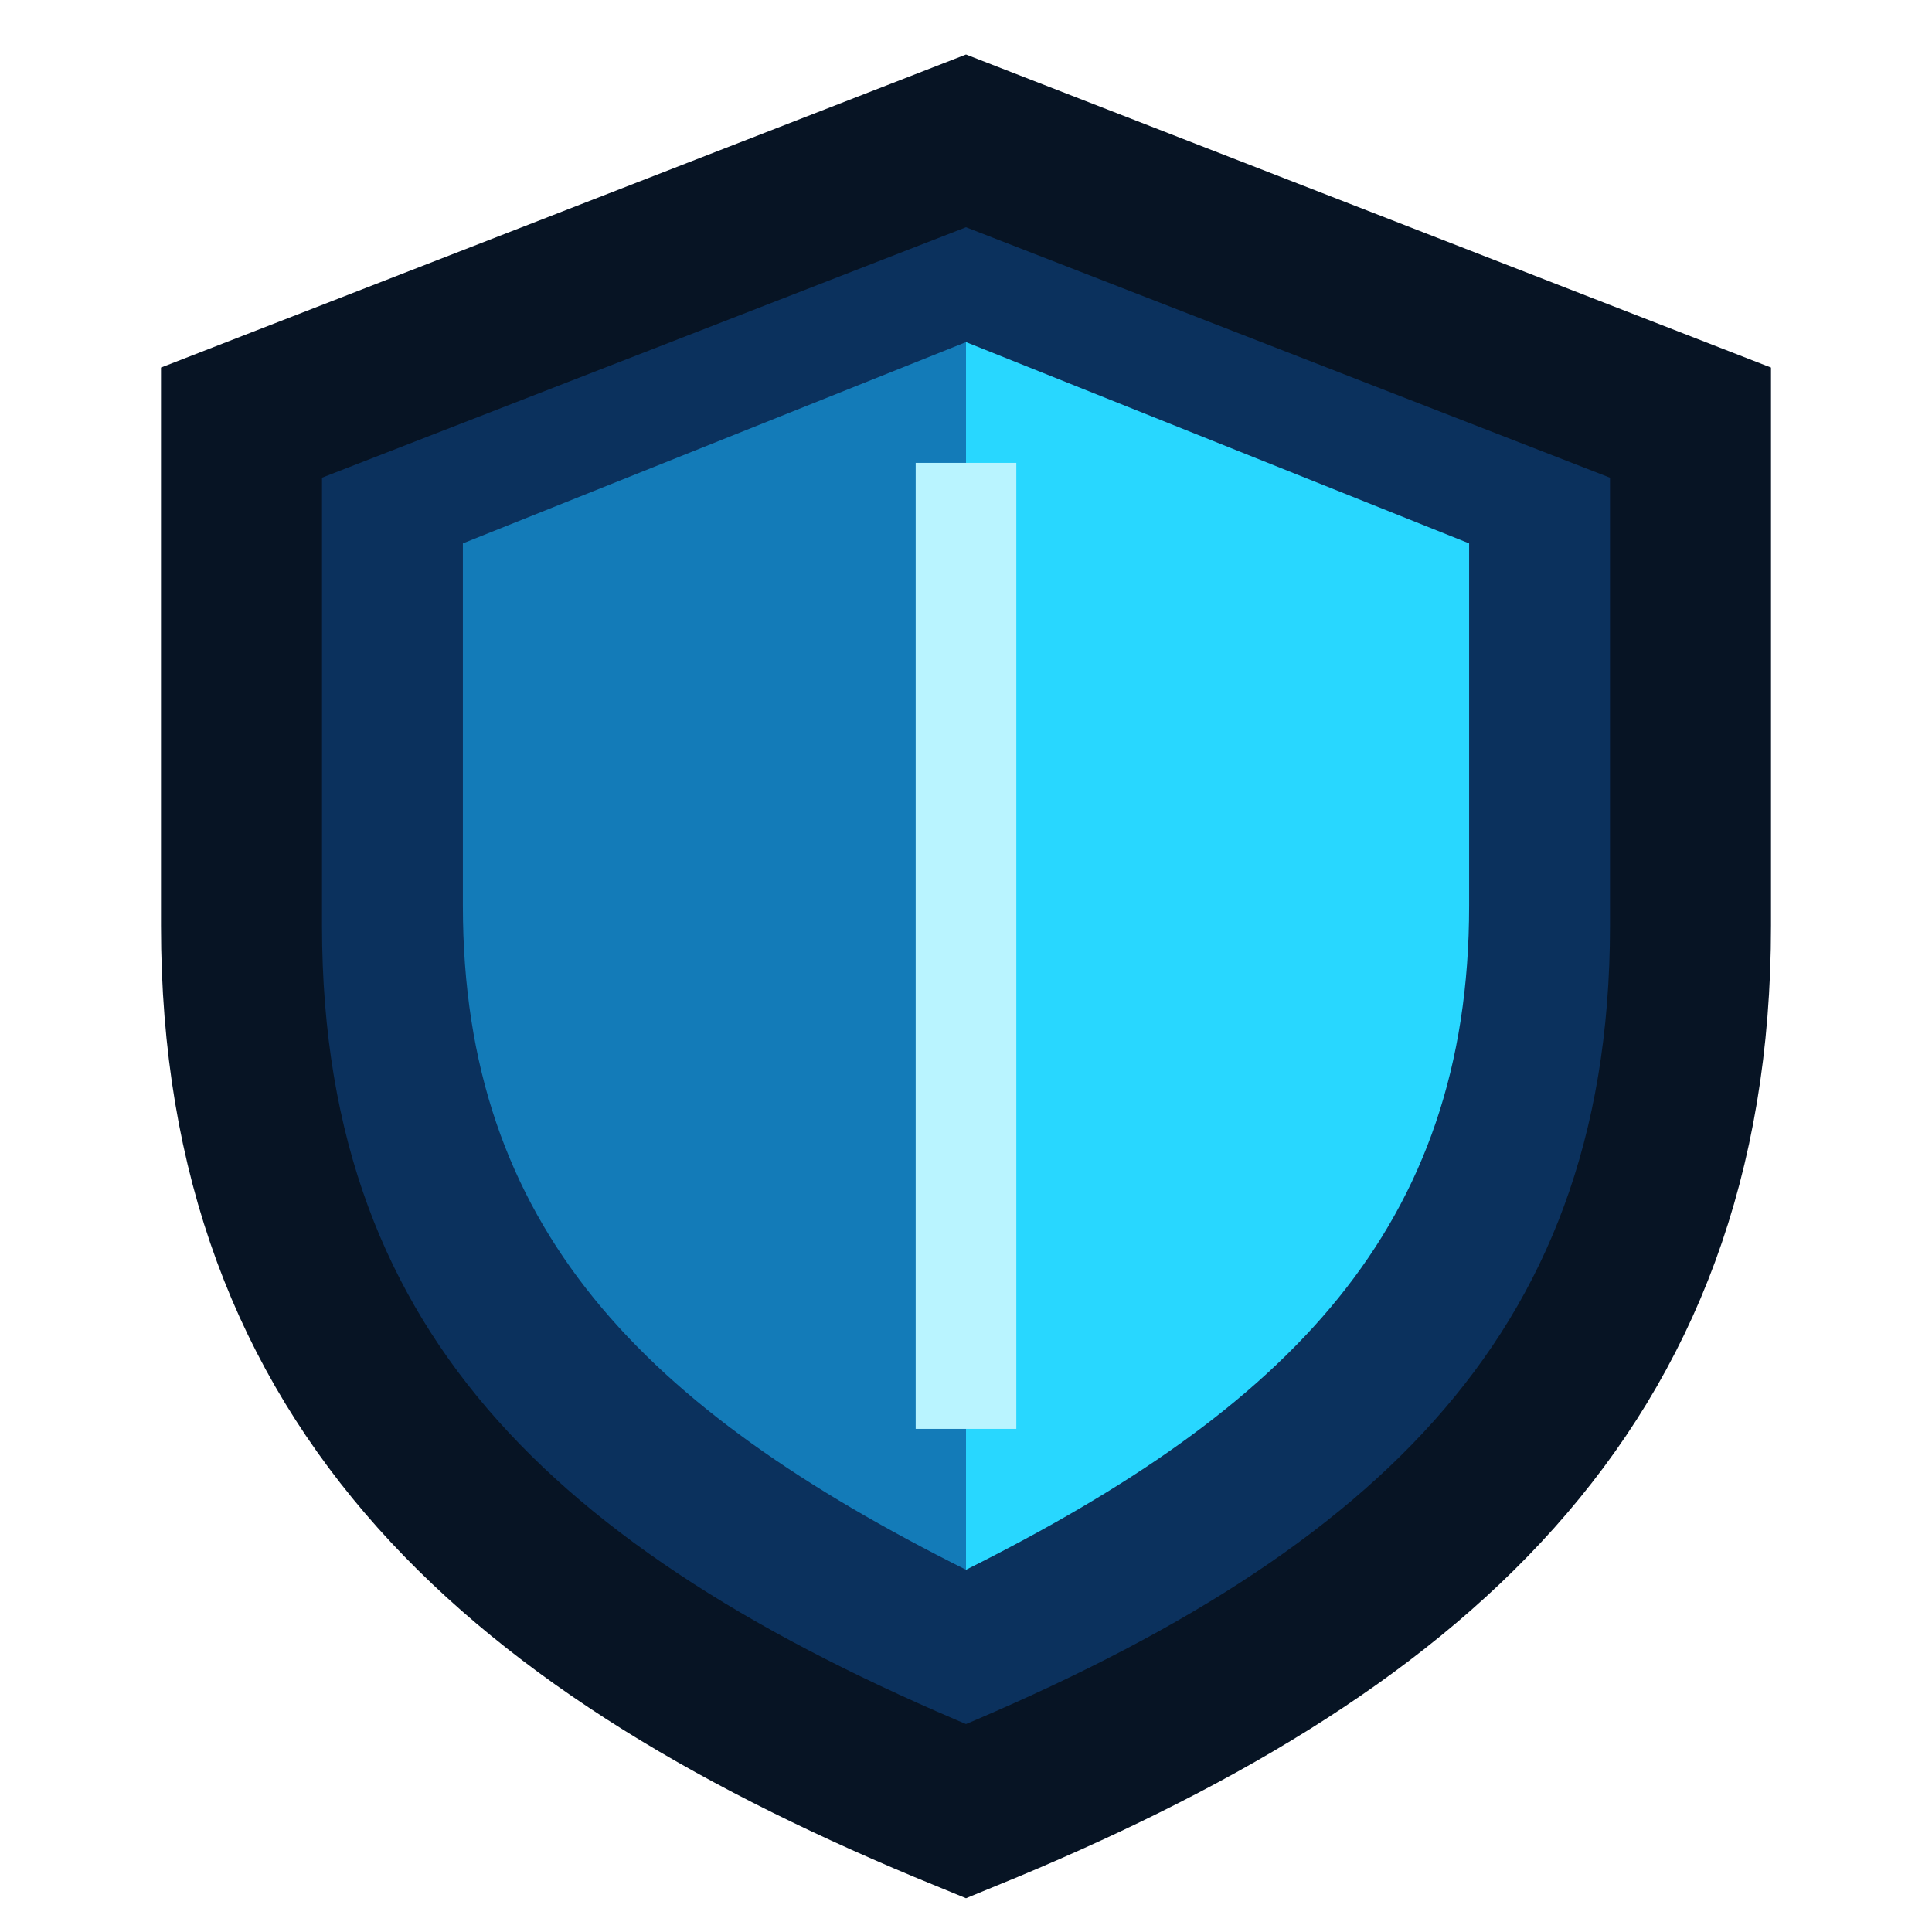
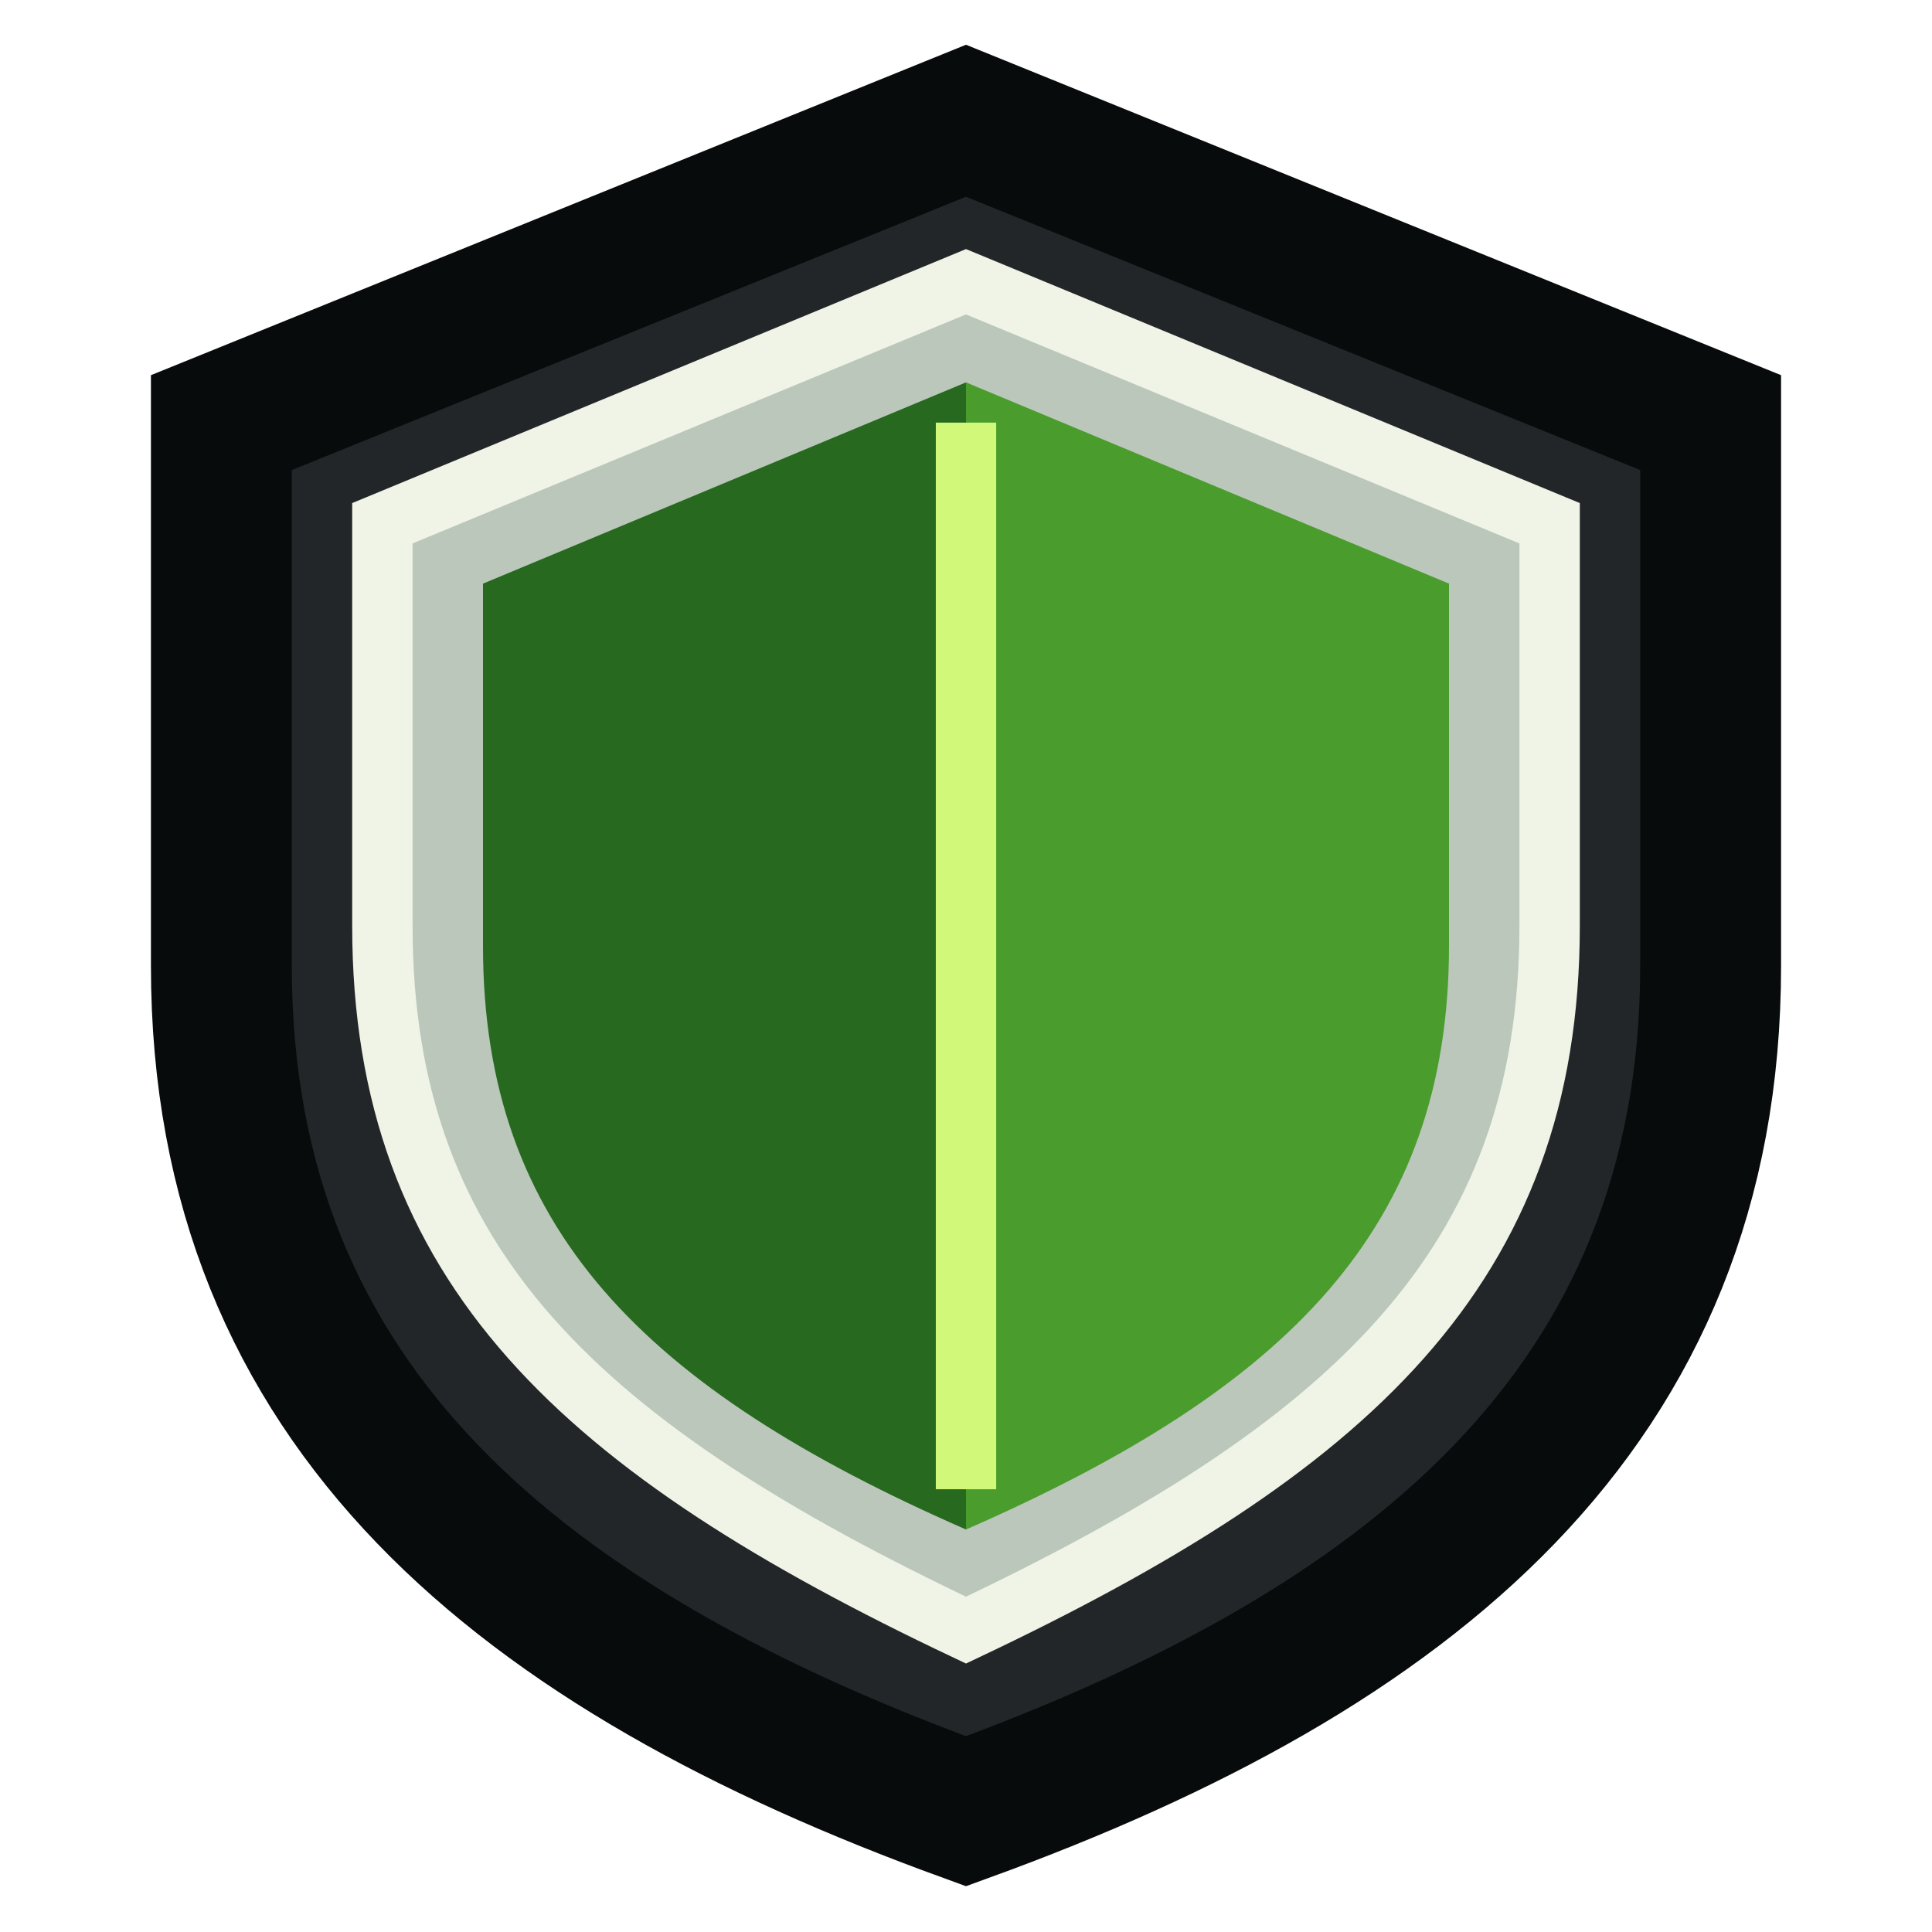
<svg xmlns="http://www.w3.org/2000/svg" width="96" height="96" viewBox="0 0 96 96">
-   <path d="M48 7L84 21v25c0 23-14 35-36 44C26 81 12 69 12 46V21z" fill="#0b315d" stroke="#071424" stroke-width="8" />
-   <path d="M48 17l25 10v18c0 16-9 25-25 33z" fill="#28d7ff" />
-   <path d="M48 17L23 27v18c0 16 9 25 25 33z" fill="#137bb8" />
-   <path d="M48 23v48" stroke="#b9f4ff" stroke-width="5" />
+   <path d="M48 6L85 21v27c0 22-15 34-37 42C26 82 11 70 11 48V21z" fill="#232629" stroke="#070b0c" stroke-width="7" />
+   <path d="M48 14L77 26v20c0 17-10 26-29 35C29 72 19 63 19 46V26z" fill="#bbc7bb" stroke="#f0f4e7" stroke-width="3" />
+   <path d="M48 19L72 29v18c0 14-8 22-24 29z" fill="#4a9d2d" />
+   <path d="M48 19L24 29v18c0 14 8 22 24 29z" fill="#26691f" />
+   <path d="M48 21v53" stroke="#d1f878" stroke-width="3" />
</svg>
